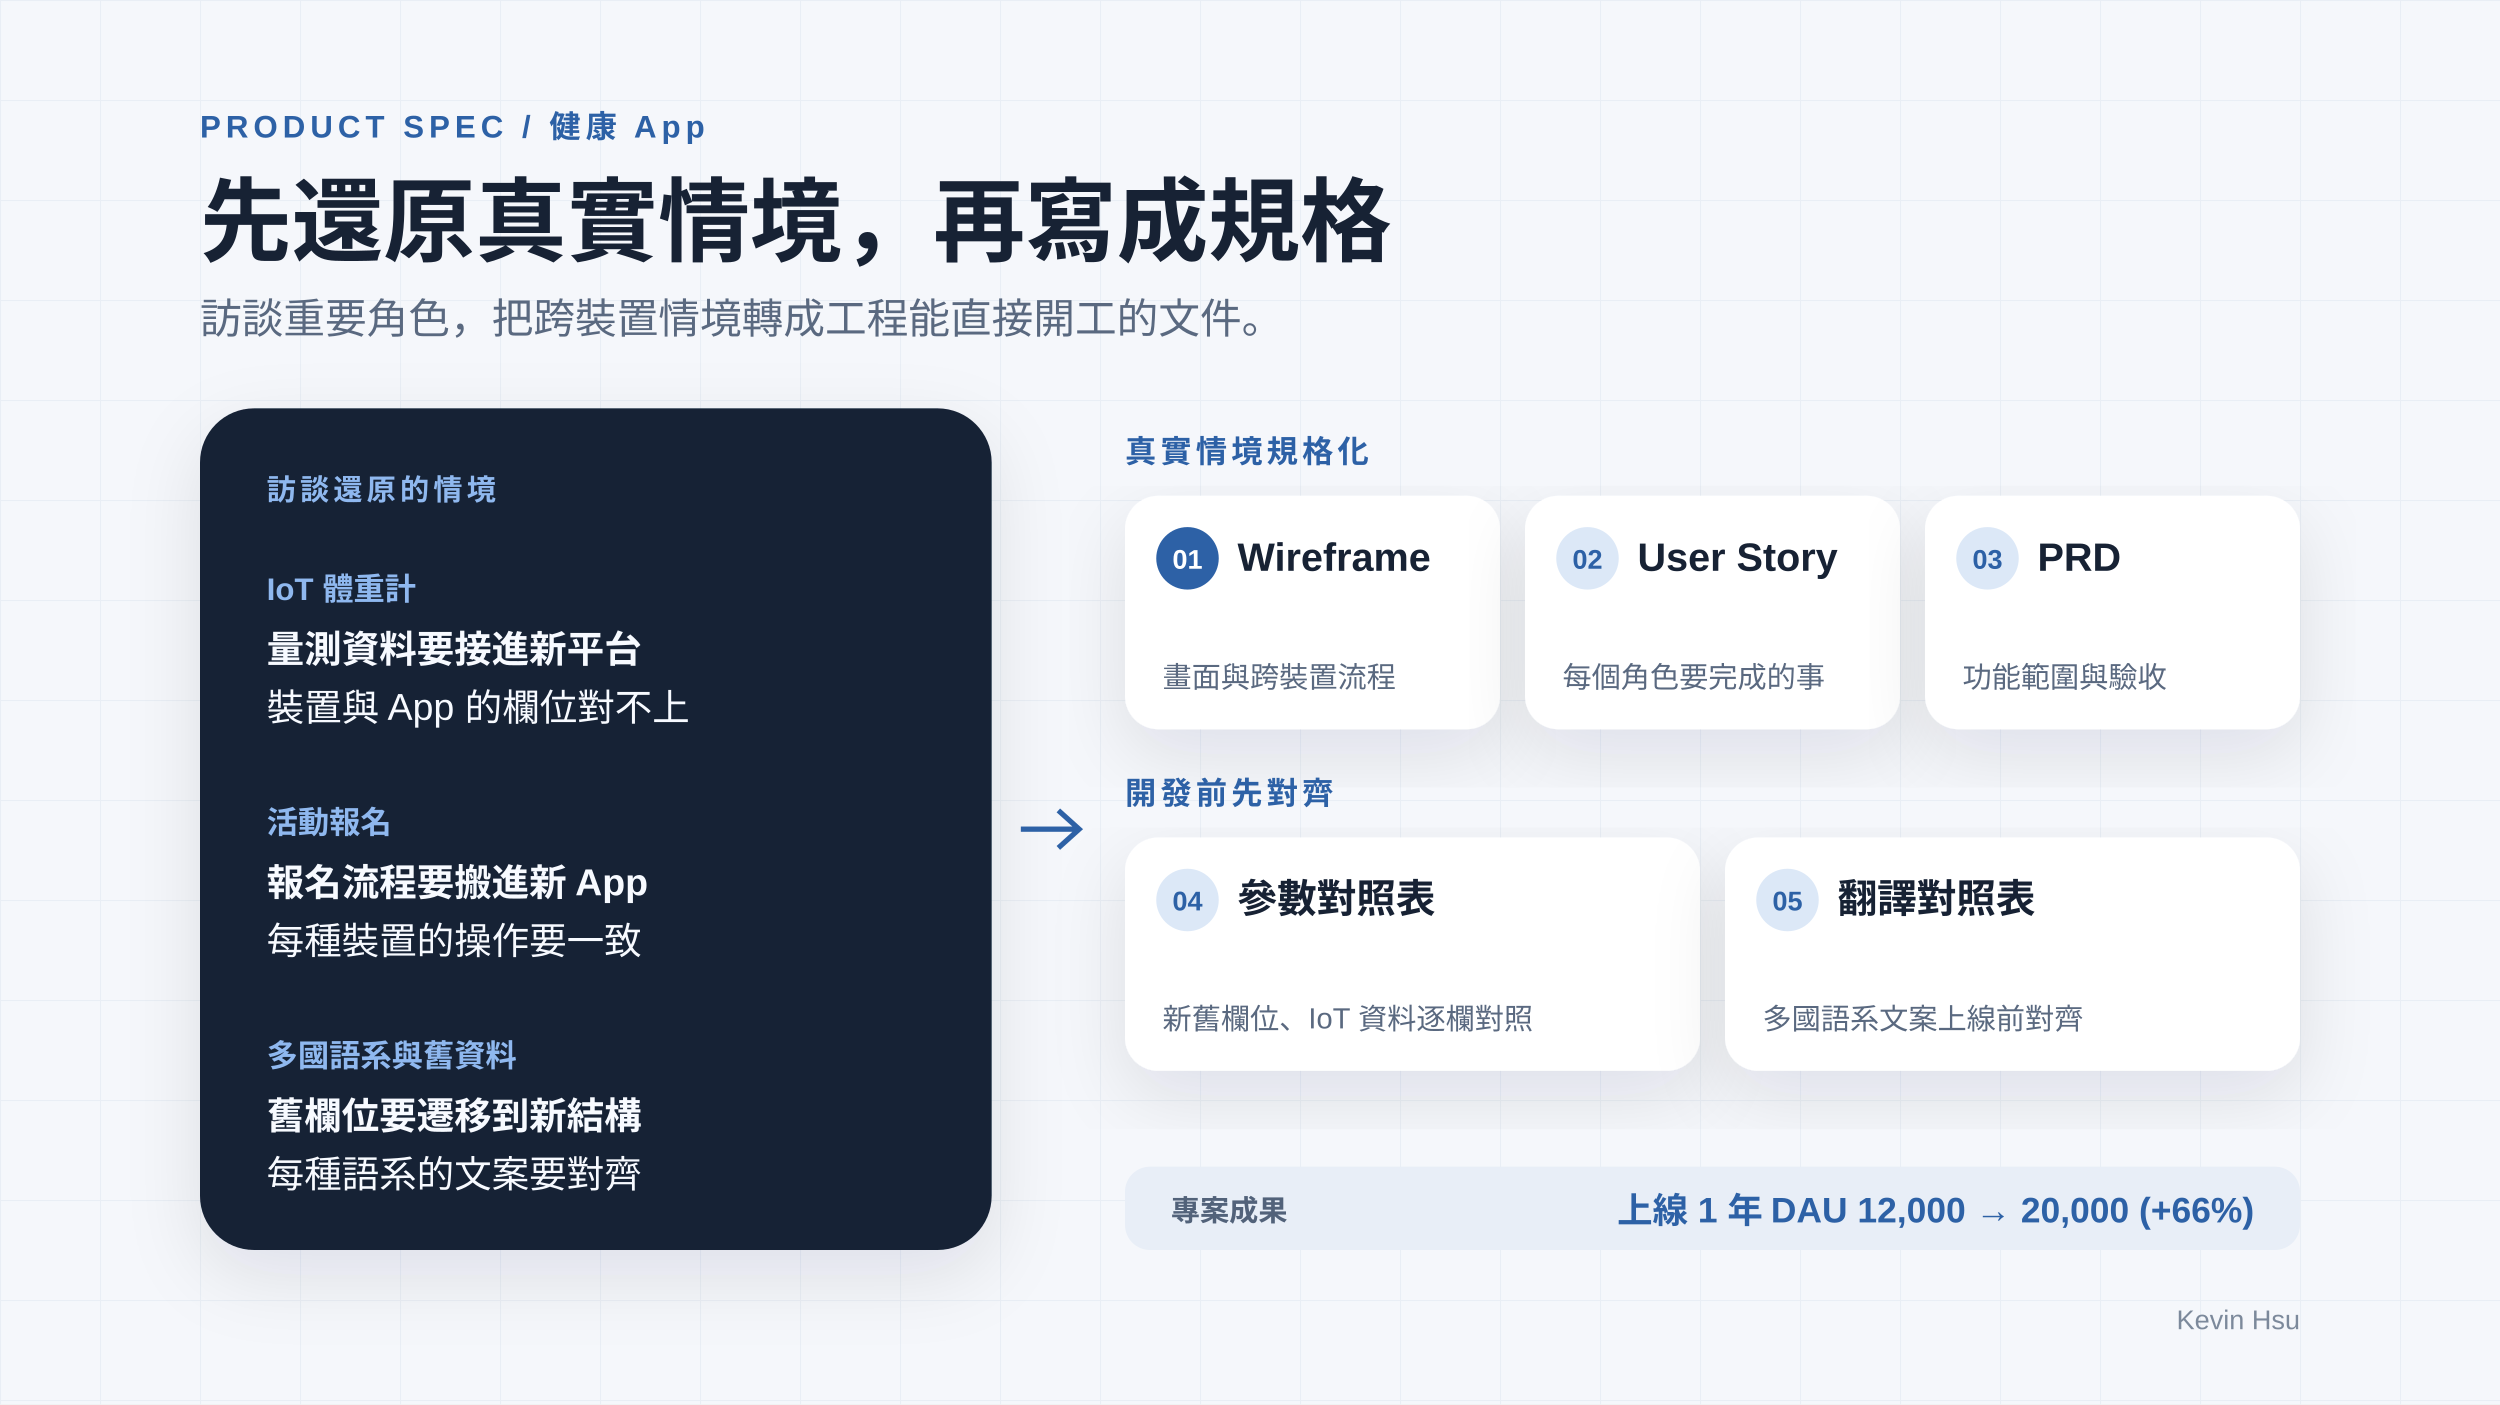
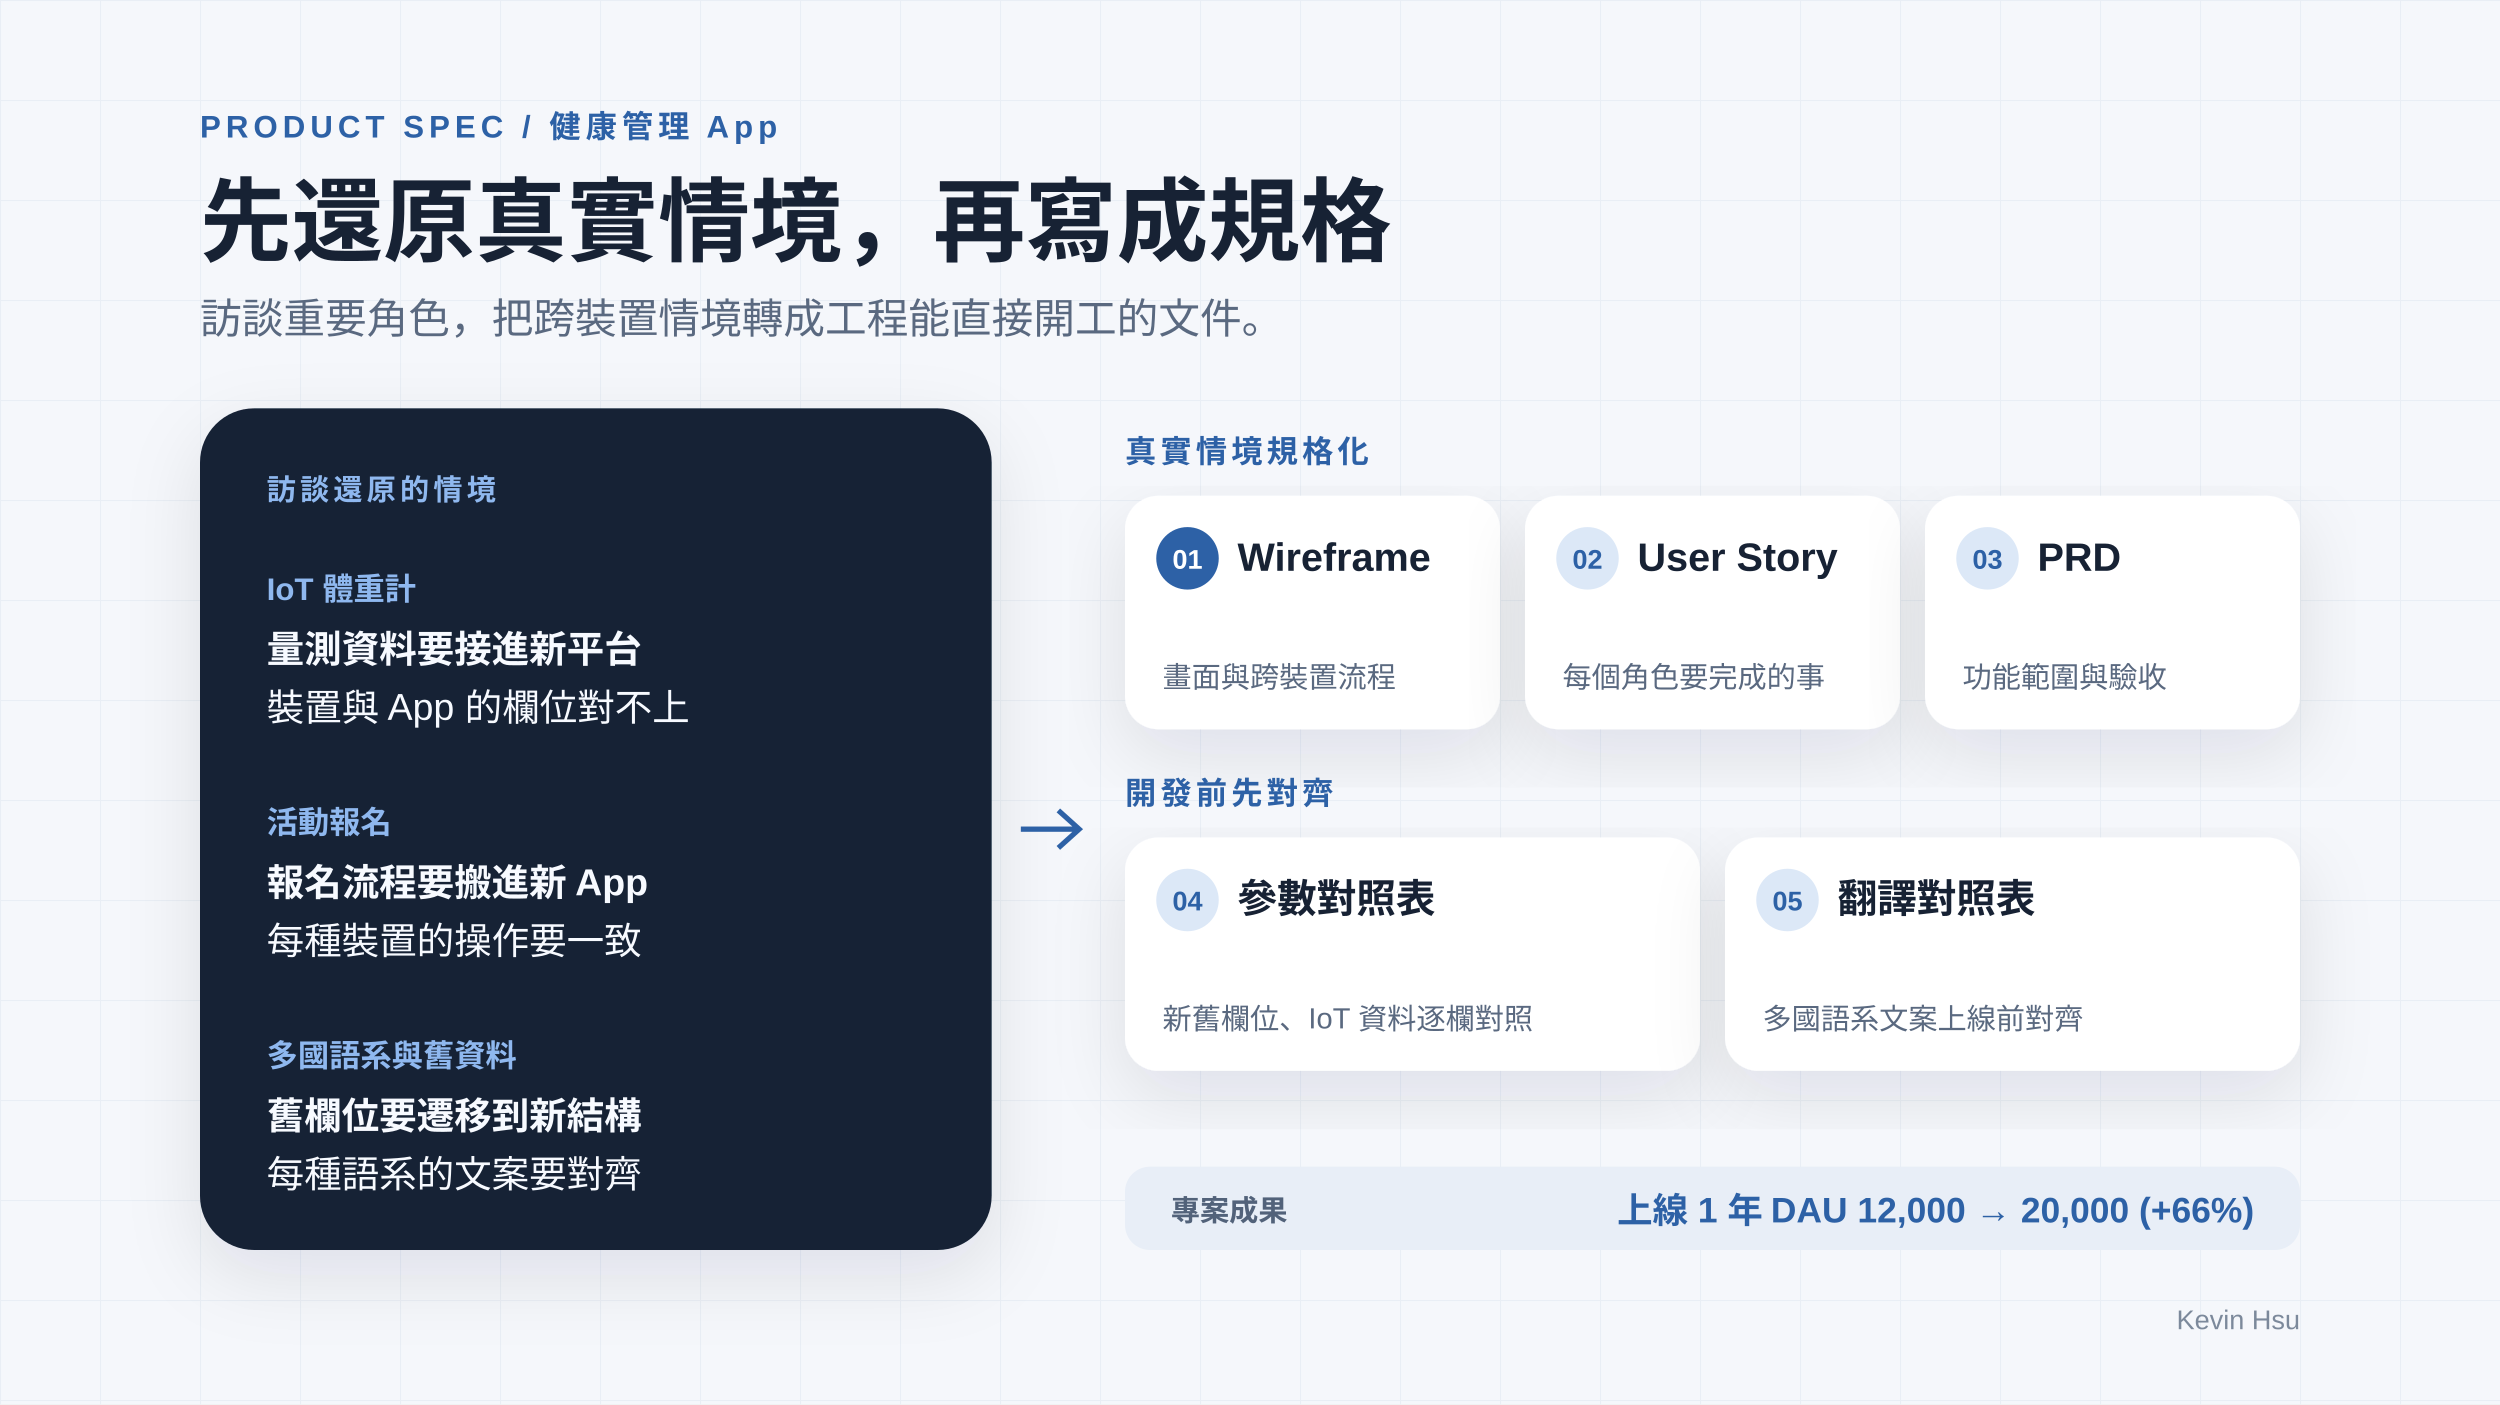
<svg xmlns="http://www.w3.org/2000/svg" width="1200" height="674" viewBox="0 0 1200 674" role="img" aria-labelledby="title desc">
  <defs>
    <pattern id="grid" width="48" height="48" patternUnits="userSpaceOnUse">
      <path d="M48 0H0V48" fill="none" stroke="#DCE4EF" stroke-width="1" />
    </pattern>
    <filter id="shadow" x="-15%" y="-15%" width="130%" height="140%">
      <feDropShadow dx="0" dy="12" stdDeviation="18" flood-color="#132033" flood-opacity=".10" />
    </filter>
  </defs>
  <rect width="1200" height="674" fill="#F5F7FB" />
  <rect width="1200" height="674" fill="url(#grid)" opacity=".48" />
-   <text x="96" y="66" fill="#2D61A6" font-family="Arial, 'PingFang TC', 'Noto Sans TC', sans-serif" font-size="15" font-weight="700" text-anchor="start" letter-spacing="2.4">PRODUCT SPEC / 健康 App</text>
+   <text x="96" y="66" fill="#2D61A6" font-family="Arial, 'PingFang TC', 'Noto Sans TC', sans-serif" font-size="15" font-weight="700" text-anchor="start" letter-spacing="2.4">PRODUCT SPEC / 健康管理 App</text>
  <text x="96" y="122" fill="#172234" font-family="Arial, 'PingFang TC', 'Noto Sans TC', sans-serif" font-size="44" font-weight="700" text-anchor="start">先還原真實情境，再寫成規格</text>
  <text x="96" y="160" fill="#5A6980" font-family="Arial, 'PingFang TC', 'Noto Sans TC', sans-serif" font-size="20" font-weight="400" text-anchor="start">訪談重要角色，把跨裝置情境轉成工程能直接開工的文件。</text>
  <g filter="url(#shadow)">
    <rect x="96" y="196" width="380" height="404" rx="26" fill="#152236" />
  </g>
  <text x="128" y="240" fill="#8FB8EF" font-family="Arial, 'PingFang TC', 'Noto Sans TC', sans-serif" font-size="14" font-weight="700" text-anchor="start" letter-spacing="2">訪談還原的情境</text>
  <text x="128" y="288" fill="#8FB8EF" font-family="Arial, 'PingFang TC', 'Noto Sans TC', sans-serif" font-size="15" font-weight="700" text-anchor="start">IoT 體重計</text>
  <text x="128" y="318" fill="#F7FAFF" font-family="Arial, 'PingFang TC', 'Noto Sans TC', sans-serif" font-size="18" font-weight="600" text-anchor="start">量測資料要接進新平台</text>
  <text x="128" y="346" fill="#F7FAFF" font-family="Arial, 'PingFang TC', 'Noto Sans TC', sans-serif" font-size="18" font-weight="400" text-anchor="start">裝置與 App 的欄位對不上</text>
  <text x="128" y="400" fill="#8FB8EF" font-family="Arial, 'PingFang TC', 'Noto Sans TC', sans-serif" font-size="15" font-weight="700" text-anchor="start">活動報名</text>
  <text x="128" y="430" fill="#F7FAFF" font-family="Arial, 'PingFang TC', 'Noto Sans TC', sans-serif" font-size="18" font-weight="600" text-anchor="start">報名流程要搬進新 App</text>
  <text x="128" y="458" fill="#F7FAFF" font-family="Arial, 'PingFang TC', 'Noto Sans TC', sans-serif" font-size="18" font-weight="400" text-anchor="start">每種裝置的操作要一致</text>
  <text x="128" y="512" fill="#8FB8EF" font-family="Arial, 'PingFang TC', 'Noto Sans TC', sans-serif" font-size="15" font-weight="700" text-anchor="start">多國語系與舊資料</text>
  <text x="128" y="542" fill="#F7FAFF" font-family="Arial, 'PingFang TC', 'Noto Sans TC', sans-serif" font-size="18" font-weight="600" text-anchor="start">舊欄位要遷移到新結構</text>
  <text x="128" y="570" fill="#F7FAFF" font-family="Arial, 'PingFang TC', 'Noto Sans TC', sans-serif" font-size="18" font-weight="400" text-anchor="start">每種語系的文案要對齊</text>
  <path d="M490 398h28m-10-9 10 9-10 9" fill="none" stroke="#2D61A6" stroke-width="2.5" />
  <text x="540" y="222" fill="#2D61A6" font-family="Arial, 'PingFang TC', 'Noto Sans TC', sans-serif" font-size="15" font-weight="700" text-anchor="start" letter-spacing="2">真實情境規格化</text>
  <g filter="url(#shadow)">
    <rect x="540" y="238" width="180" height="112" rx="16" fill="#FFFFFF" />
  </g>
  <circle cx="570" cy="268" r="15" fill="#2D61A6" />
  <text x="570" y="273" fill="#FFFFFF" font-family="Arial, 'PingFang TC', 'Noto Sans TC', sans-serif" font-size="13" font-weight="700" text-anchor="middle">01</text>
  <text x="594" y="274" fill="#172234" font-family="Arial, 'PingFang TC', 'Noto Sans TC', sans-serif" font-size="19" font-weight="700" text-anchor="start">Wireframe</text>
  <text x="558" y="330" fill="#5A6980" font-family="Arial, 'PingFang TC', 'Noto Sans TC', sans-serif" font-size="14" font-weight="400" text-anchor="start">畫面與跨裝置流程</text>
  <g filter="url(#shadow)">
    <rect x="732" y="238" width="180" height="112" rx="16" fill="#FFFFFF" />
  </g>
  <circle cx="762" cy="268" r="15" fill="#DCE8F7" />
  <text x="762" y="273" fill="#2D61A6" font-family="Arial, 'PingFang TC', 'Noto Sans TC', sans-serif" font-size="13" font-weight="700" text-anchor="middle">02</text>
  <text x="786" y="274" fill="#172234" font-family="Arial, 'PingFang TC', 'Noto Sans TC', sans-serif" font-size="19" font-weight="700" text-anchor="start">User Story</text>
  <text x="750" y="330" fill="#5A6980" font-family="Arial, 'PingFang TC', 'Noto Sans TC', sans-serif" font-size="14" font-weight="400" text-anchor="start">每個角色要完成的事</text>
  <g filter="url(#shadow)">
    <rect x="924" y="238" width="180" height="112" rx="16" fill="#FFFFFF" />
  </g>
  <circle cx="954" cy="268" r="15" fill="#DCE8F7" />
  <text x="954" y="273" fill="#2D61A6" font-family="Arial, 'PingFang TC', 'Noto Sans TC', sans-serif" font-size="13" font-weight="700" text-anchor="middle">03</text>
  <text x="978" y="274" fill="#172234" font-family="Arial, 'PingFang TC', 'Noto Sans TC', sans-serif" font-size="19" font-weight="700" text-anchor="start">PRD</text>
  <text x="942" y="330" fill="#5A6980" font-family="Arial, 'PingFang TC', 'Noto Sans TC', sans-serif" font-size="14" font-weight="400" text-anchor="start">功能範圍與驗收</text>
  <text x="540" y="386" fill="#2D61A6" font-family="Arial, 'PingFang TC', 'Noto Sans TC', sans-serif" font-size="15" font-weight="700" text-anchor="start" letter-spacing="2">開發前先對齊</text>
  <g filter="url(#shadow)">
    <rect x="540" y="402" width="276" height="112" rx="16" fill="#FFFFFF" />
  </g>
  <circle cx="570" cy="432" r="15" fill="#DCE8F7" />
  <text x="570" y="437" fill="#2D61A6" font-family="Arial, 'PingFang TC', 'Noto Sans TC', sans-serif" font-size="13" font-weight="700" text-anchor="middle">04</text>
  <text x="594" y="438" fill="#172234" font-family="Arial, 'PingFang TC', 'Noto Sans TC', sans-serif" font-size="19" font-weight="700" text-anchor="start">參數對照表</text>
  <text x="558" y="494" fill="#5A6980" font-family="Arial, 'PingFang TC', 'Noto Sans TC', sans-serif" font-size="14" font-weight="400" text-anchor="start">新舊欄位、IoT 資料逐欄對照</text>
  <g filter="url(#shadow)">
    <rect x="828" y="402" width="276" height="112" rx="16" fill="#FFFFFF" />
  </g>
  <circle cx="858" cy="432" r="15" fill="#DCE8F7" />
  <text x="858" y="437" fill="#2D61A6" font-family="Arial, 'PingFang TC', 'Noto Sans TC', sans-serif" font-size="13" font-weight="700" text-anchor="middle">05</text>
  <text x="882" y="438" fill="#172234" font-family="Arial, 'PingFang TC', 'Noto Sans TC', sans-serif" font-size="19" font-weight="700" text-anchor="start">翻譯對照表</text>
  <text x="846" y="494" fill="#5A6980" font-family="Arial, 'PingFang TC', 'Noto Sans TC', sans-serif" font-size="14" font-weight="400" text-anchor="start">多國語系文案上線前對齊</text>
  <rect x="540" y="560" width="564" height="40" rx="12" fill="#E8EEF7" />
  <text x="562" y="586" fill="#52627A" font-family="Arial, 'PingFang TC', 'Noto Sans TC', sans-serif" font-size="14" font-weight="700" text-anchor="start">專案成果</text>
  <text x="1082" y="587" fill="#2D61A6" font-family="Arial, 'PingFang TC', 'Noto Sans TC', sans-serif" font-size="17" font-weight="700" text-anchor="end">上線 1 年 DAU 12,000 → 20,000 (+66%)</text>
  <text x="1104" y="638" fill="#7C899B" font-family="Arial, 'PingFang TC', 'Noto Sans TC', sans-serif" font-size="13" font-weight="400" text-anchor="end">Kevin Hsu</text>
</svg>
